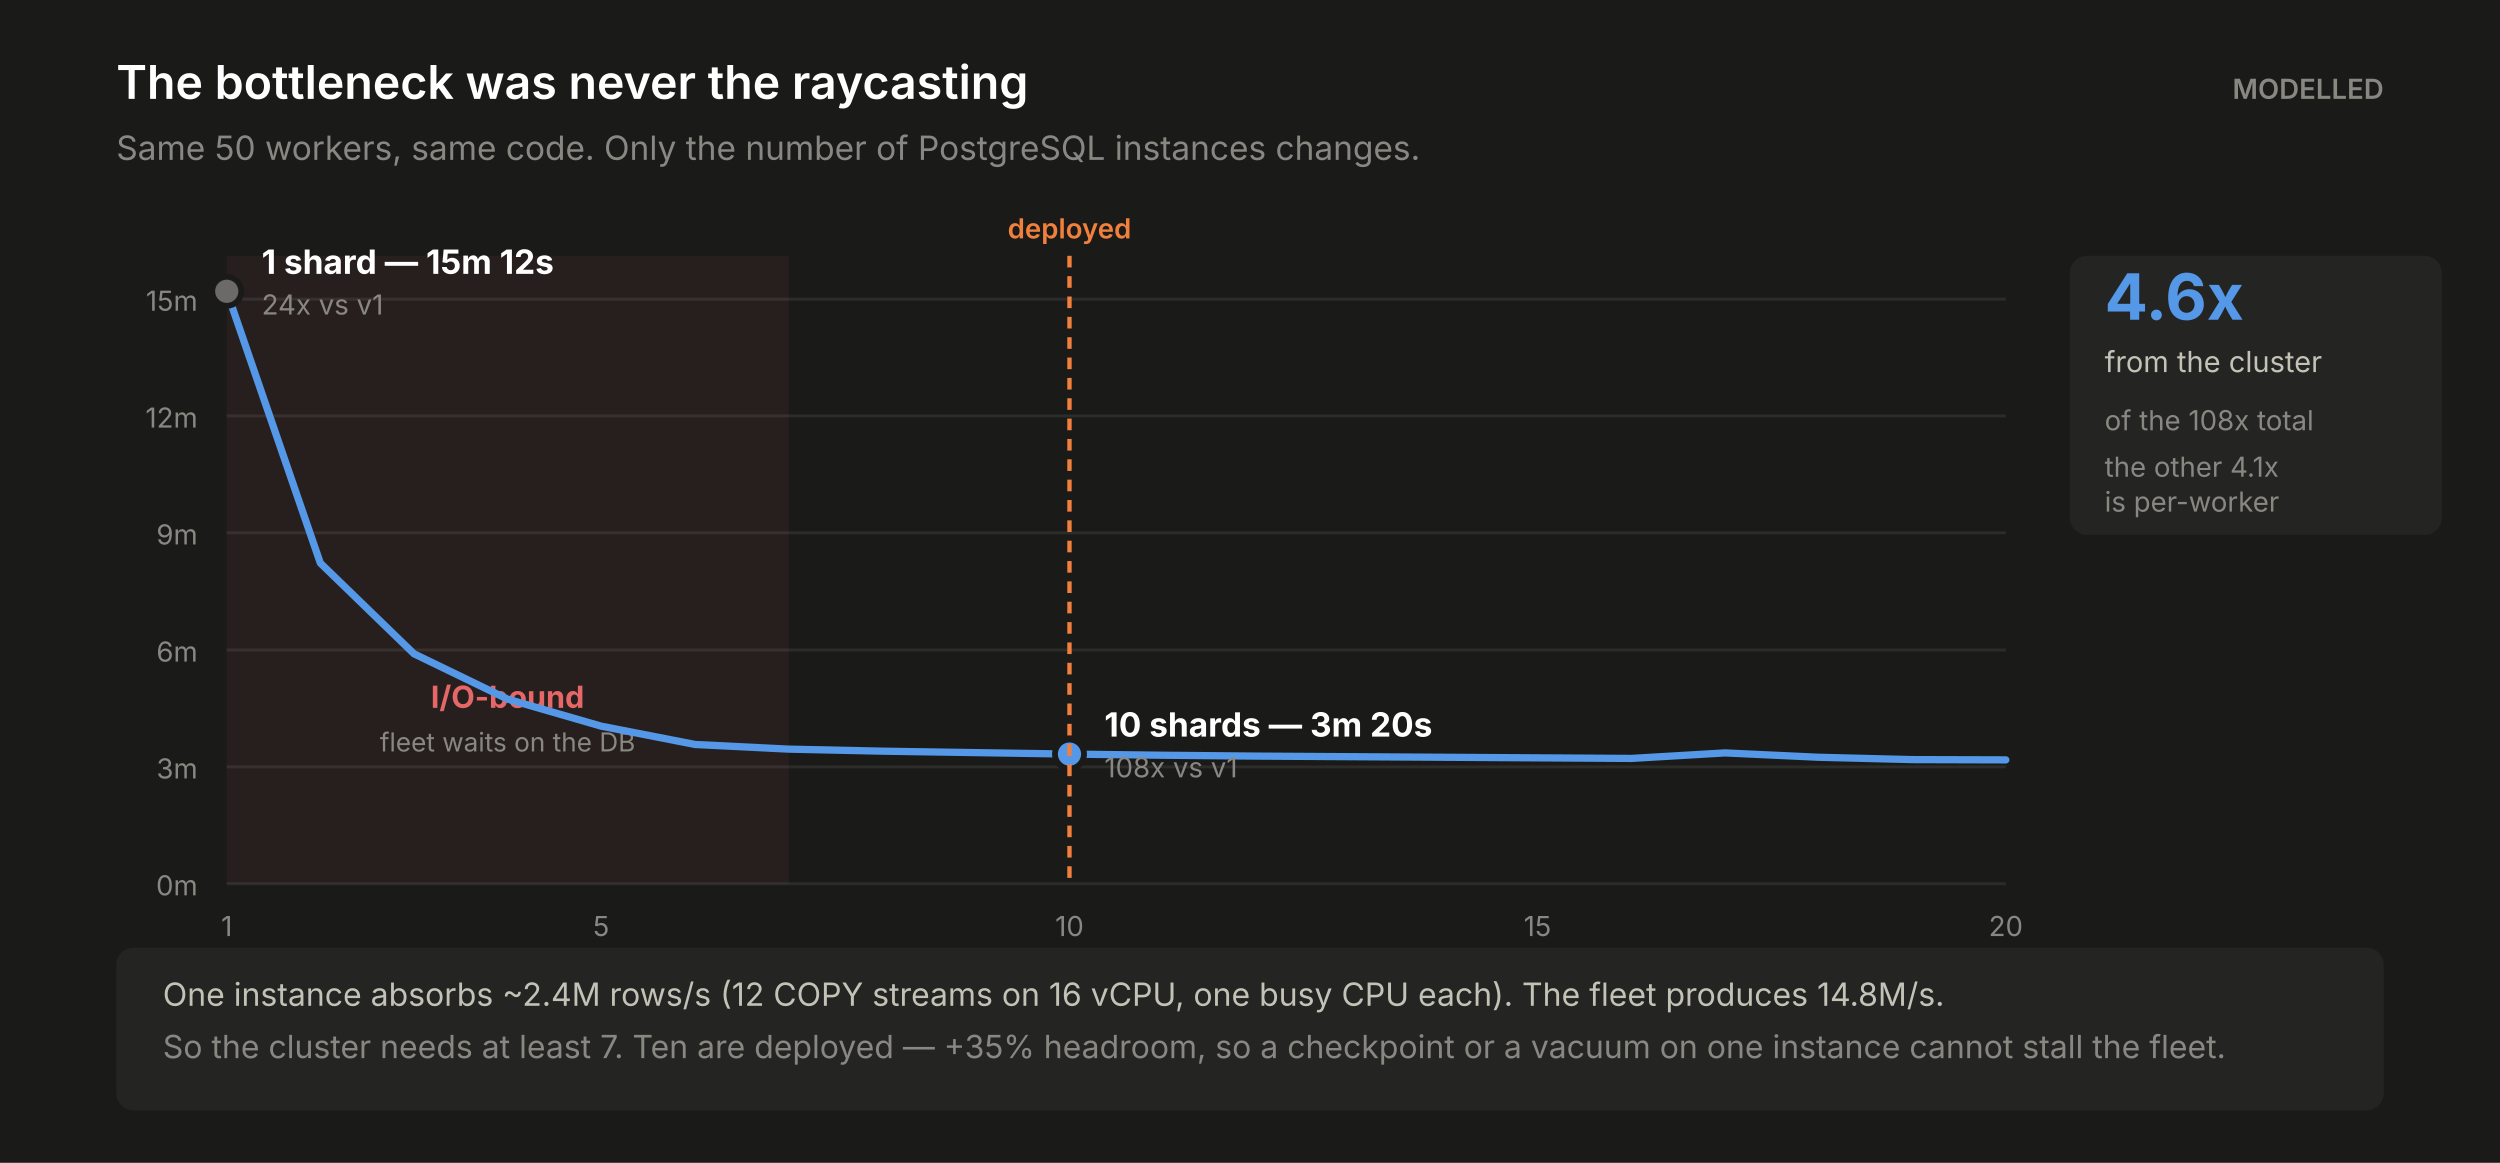
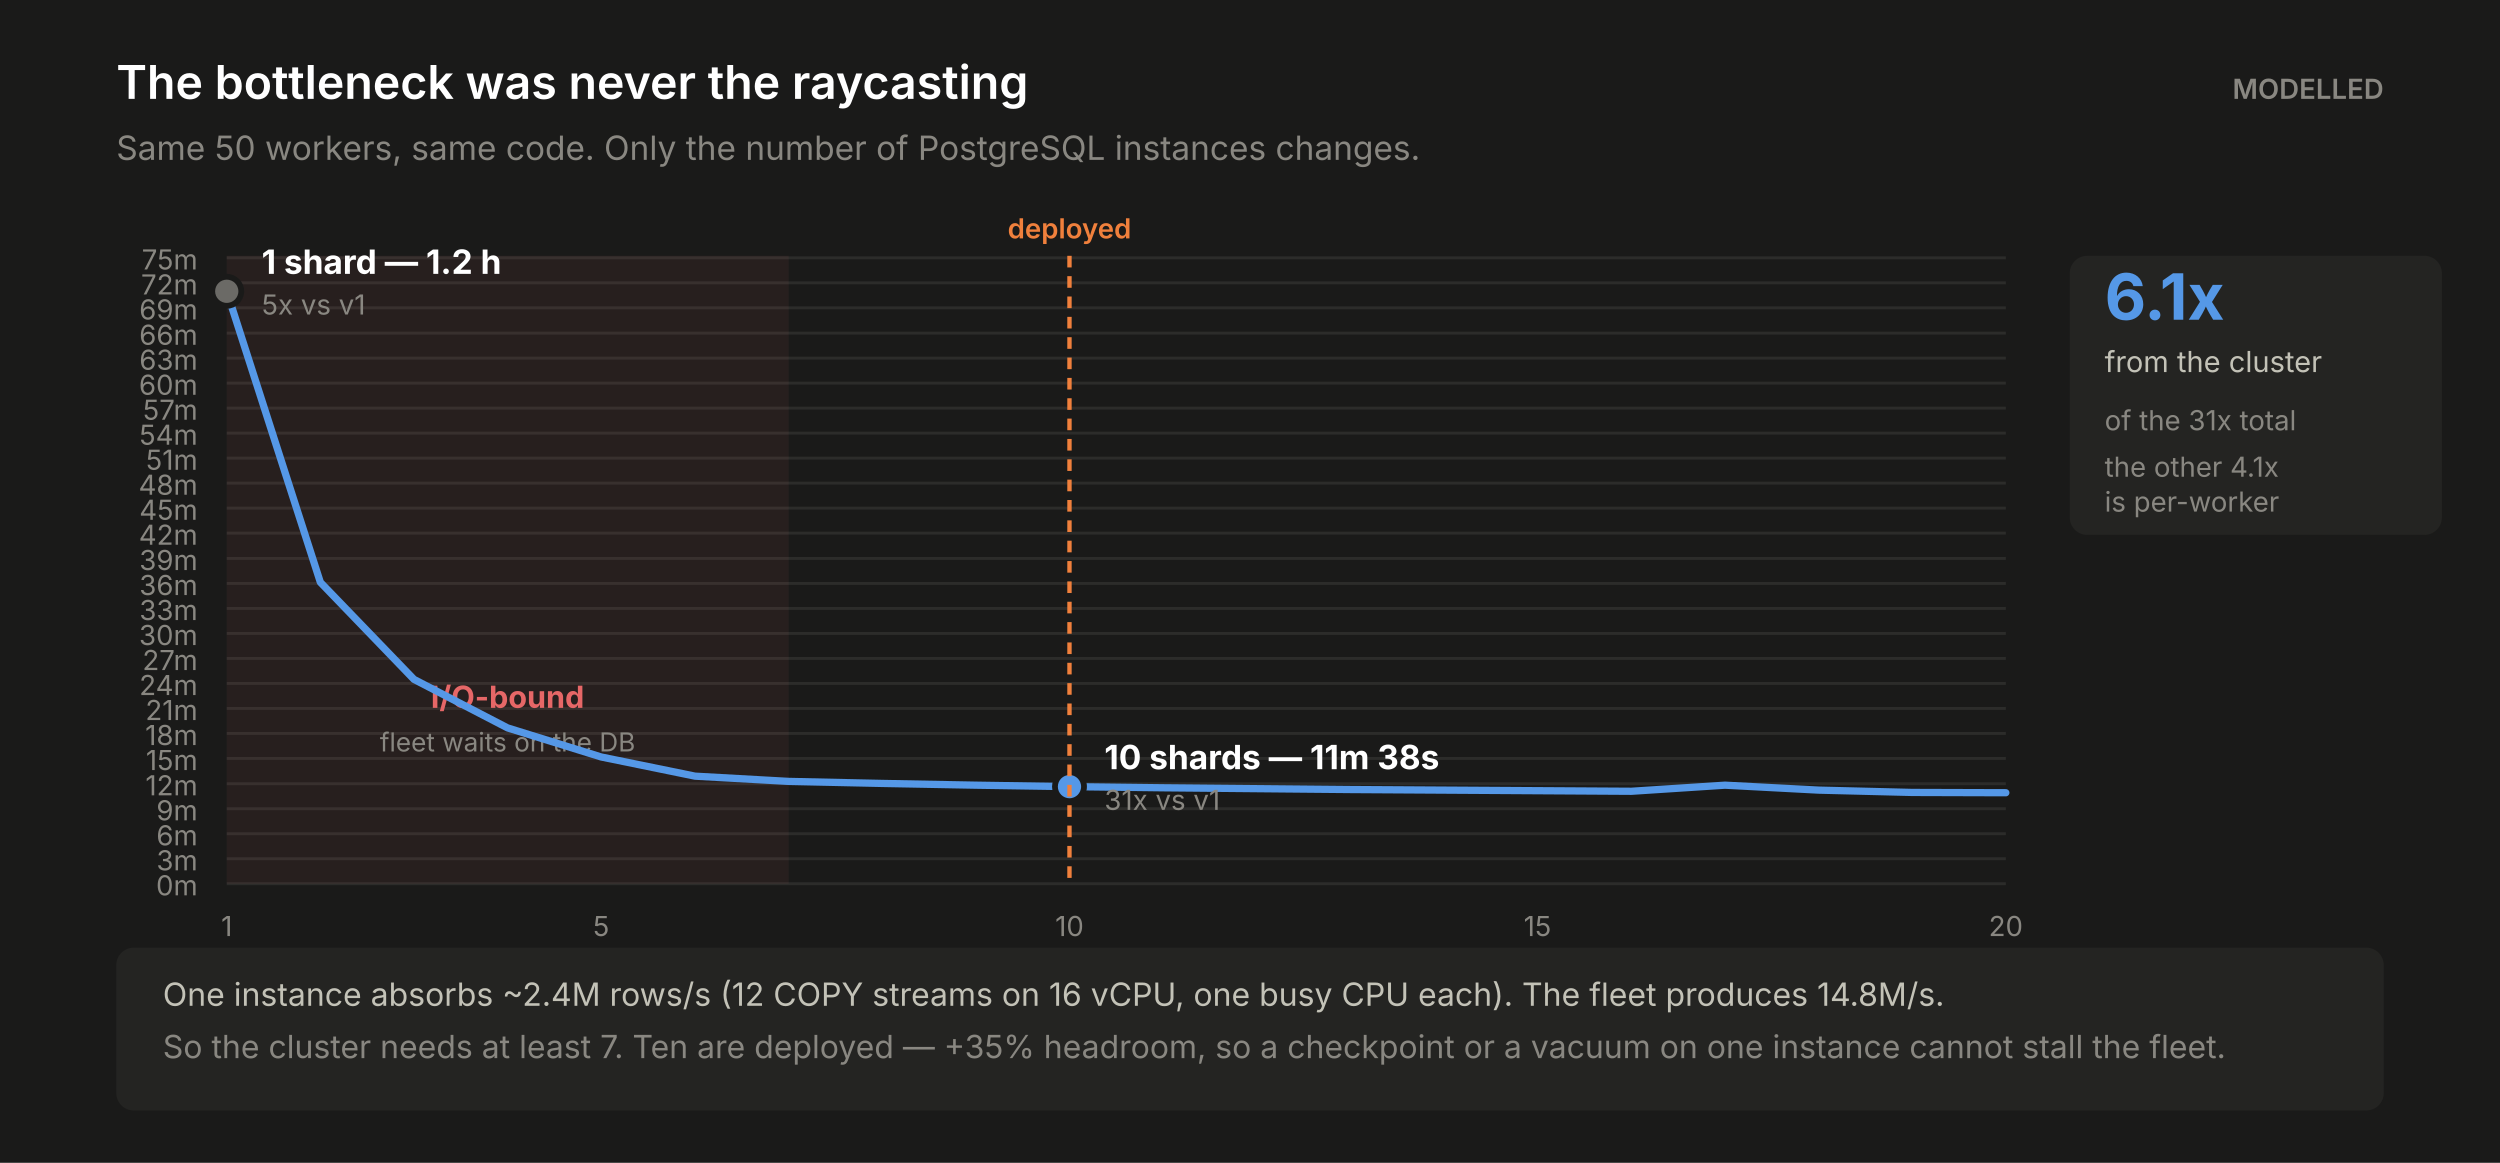
- <svg xmlns="http://www.w3.org/2000/svg" width="860" height="400" viewBox="0 0 860 400" role="img" aria-label="Wall clock against database shard count at a fixed 50 workers. One instance takes 15m 12s; ten take 3m 20s. Below eight shards the fleet is I/O-bound and waiting on the database.">
+ <svg xmlns="http://www.w3.org/2000/svg" width="860" height="400" viewBox="0 0 860 400" role="img" aria-label="Wall clock against database shard count at a fixed 50 workers. One instance takes 1.2 h; ten take 11m 38s. Below eight shards the fleet is I/O-bound and waiting on the database.">
  <rect width="860" height="400" fill="#1a1a19" />
  <text x="40.0" y="34.0" font-family="system-ui,-apple-system,'Segoe UI',sans-serif" font-size="16" font-weight="600" fill="#ffffff" text-anchor="start" style="font-variant-numeric:tabular-nums">The bottleneck was never the raycasting</text>
  <text x="40.0" y="55.0" font-family="system-ui,-apple-system,'Segoe UI',sans-serif" font-size="11.5" font-weight="400" fill="#898781" text-anchor="start" style="font-variant-numeric:tabular-nums">Same 50 workers, same code. Only the number of PostgreSQL instances changes.</text>
  <text x="820.0" y="34.0" font-family="system-ui,-apple-system,'Segoe UI',sans-serif" font-size="9.5" font-weight="600" fill="#898781" text-anchor="end" style="font-variant-numeric:tabular-nums">MODELLED</text>
  <line x1="78.0" y1="304.0" x2="690.0" y2="304.0" stroke="#2c2c2a" stroke-width="1" stroke-linecap="butt" />
  <text x="68.0" y="308.0" font-family="system-ui,-apple-system,'Segoe UI',sans-serif" font-size="9.5" font-weight="400" fill="#898781" text-anchor="end" style="font-variant-numeric:tabular-nums">0m</text>
-   <line x1="78.0" y1="263.8" x2="690.0" y2="263.8" stroke="#2c2c2a" stroke-width="1" stroke-linecap="butt" />
-   <text x="68.0" y="267.8" font-family="system-ui,-apple-system,'Segoe UI',sans-serif" font-size="9.5" font-weight="400" fill="#898781" text-anchor="end" style="font-variant-numeric:tabular-nums">3m</text>
-   <line x1="78.0" y1="223.6" x2="690.0" y2="223.6" stroke="#2c2c2a" stroke-width="1" stroke-linecap="butt" />
-   <text x="68.0" y="227.6" font-family="system-ui,-apple-system,'Segoe UI',sans-serif" font-size="9.5" font-weight="400" fill="#898781" text-anchor="end" style="font-variant-numeric:tabular-nums">6m</text>
-   <line x1="78.0" y1="183.3" x2="690.0" y2="183.3" stroke="#2c2c2a" stroke-width="1" stroke-linecap="butt" />
-   <text x="68.0" y="187.3" font-family="system-ui,-apple-system,'Segoe UI',sans-serif" font-size="9.5" font-weight="400" fill="#898781" text-anchor="end" style="font-variant-numeric:tabular-nums">9m</text>
-   <line x1="78.0" y1="143.1" x2="690.0" y2="143.1" stroke="#2c2c2a" stroke-width="1" stroke-linecap="butt" />
-   <text x="68.0" y="147.1" font-family="system-ui,-apple-system,'Segoe UI',sans-serif" font-size="9.5" font-weight="400" fill="#898781" text-anchor="end" style="font-variant-numeric:tabular-nums">12m</text>
-   <line x1="78.0" y1="102.9" x2="690.0" y2="102.9" stroke="#2c2c2a" stroke-width="1" stroke-linecap="butt" />
-   <text x="68.0" y="106.9" font-family="system-ui,-apple-system,'Segoe UI',sans-serif" font-size="9.5" font-weight="400" fill="#898781" text-anchor="end" style="font-variant-numeric:tabular-nums">15m</text>
+   <line x1="78.0" y1="295.4" x2="690.0" y2="295.4" stroke="#2c2c2a" stroke-width="1" stroke-linecap="butt" />
+   <text x="68.0" y="299.4" font-family="system-ui,-apple-system,'Segoe UI',sans-serif" font-size="9.5" font-weight="400" fill="#898781" text-anchor="end" style="font-variant-numeric:tabular-nums">3m</text>
+   <line x1="78.0" y1="286.8" x2="690.0" y2="286.8" stroke="#2c2c2a" stroke-width="1" stroke-linecap="butt" />
+   <text x="68.0" y="290.8" font-family="system-ui,-apple-system,'Segoe UI',sans-serif" font-size="9.5" font-weight="400" fill="#898781" text-anchor="end" style="font-variant-numeric:tabular-nums">6m</text>
+   <line x1="78.0" y1="278.2" x2="690.0" y2="278.2" stroke="#2c2c2a" stroke-width="1" stroke-linecap="butt" />
+   <text x="68.0" y="282.2" font-family="system-ui,-apple-system,'Segoe UI',sans-serif" font-size="9.5" font-weight="400" fill="#898781" text-anchor="end" style="font-variant-numeric:tabular-nums">9m</text>
+   <line x1="78.0" y1="269.6" x2="690.0" y2="269.6" stroke="#2c2c2a" stroke-width="1" stroke-linecap="butt" />
+   <text x="68.0" y="273.6" font-family="system-ui,-apple-system,'Segoe UI',sans-serif" font-size="9.5" font-weight="400" fill="#898781" text-anchor="end" style="font-variant-numeric:tabular-nums">12m</text>
+   <line x1="78.0" y1="260.9" x2="690.0" y2="260.9" stroke="#2c2c2a" stroke-width="1" stroke-linecap="butt" />
+   <text x="68.0" y="264.9" font-family="system-ui,-apple-system,'Segoe UI',sans-serif" font-size="9.5" font-weight="400" fill="#898781" text-anchor="end" style="font-variant-numeric:tabular-nums">15m</text>
+   <line x1="78.0" y1="252.3" x2="690.0" y2="252.3" stroke="#2c2c2a" stroke-width="1" stroke-linecap="butt" />
+   <text x="68.0" y="256.3" font-family="system-ui,-apple-system,'Segoe UI',sans-serif" font-size="9.5" font-weight="400" fill="#898781" text-anchor="end" style="font-variant-numeric:tabular-nums">18m</text>
+   <line x1="78.0" y1="243.7" x2="690.0" y2="243.7" stroke="#2c2c2a" stroke-width="1" stroke-linecap="butt" />
+   <text x="68.0" y="247.7" font-family="system-ui,-apple-system,'Segoe UI',sans-serif" font-size="9.5" font-weight="400" fill="#898781" text-anchor="end" style="font-variant-numeric:tabular-nums">21m</text>
+   <line x1="78.0" y1="235.1" x2="690.0" y2="235.1" stroke="#2c2c2a" stroke-width="1" stroke-linecap="butt" />
+   <text x="68.0" y="239.1" font-family="system-ui,-apple-system,'Segoe UI',sans-serif" font-size="9.5" font-weight="400" fill="#898781" text-anchor="end" style="font-variant-numeric:tabular-nums">24m</text>
+   <line x1="78.0" y1="226.5" x2="690.0" y2="226.5" stroke="#2c2c2a" stroke-width="1" stroke-linecap="butt" />
+   <text x="68.0" y="230.5" font-family="system-ui,-apple-system,'Segoe UI',sans-serif" font-size="9.5" font-weight="400" fill="#898781" text-anchor="end" style="font-variant-numeric:tabular-nums">27m</text>
+   <line x1="78.0" y1="217.9" x2="690.0" y2="217.9" stroke="#2c2c2a" stroke-width="1" stroke-linecap="butt" />
+   <text x="68.0" y="221.9" font-family="system-ui,-apple-system,'Segoe UI',sans-serif" font-size="9.5" font-weight="400" fill="#898781" text-anchor="end" style="font-variant-numeric:tabular-nums">30m</text>
+   <line x1="78.0" y1="209.3" x2="690.0" y2="209.3" stroke="#2c2c2a" stroke-width="1" stroke-linecap="butt" />
+   <text x="68.0" y="213.3" font-family="system-ui,-apple-system,'Segoe UI',sans-serif" font-size="9.5" font-weight="400" fill="#898781" text-anchor="end" style="font-variant-numeric:tabular-nums">33m</text>
+   <line x1="78.0" y1="200.7" x2="690.0" y2="200.7" stroke="#2c2c2a" stroke-width="1" stroke-linecap="butt" />
+   <text x="68.0" y="204.7" font-family="system-ui,-apple-system,'Segoe UI',sans-serif" font-size="9.5" font-weight="400" fill="#898781" text-anchor="end" style="font-variant-numeric:tabular-nums">36m</text>
+   <line x1="78.0" y1="192.1" x2="690.0" y2="192.1" stroke="#2c2c2a" stroke-width="1" stroke-linecap="butt" />
+   <text x="68.0" y="196.1" font-family="system-ui,-apple-system,'Segoe UI',sans-serif" font-size="9.5" font-weight="400" fill="#898781" text-anchor="end" style="font-variant-numeric:tabular-nums">39m</text>
+   <line x1="78.0" y1="183.4" x2="690.0" y2="183.4" stroke="#2c2c2a" stroke-width="1" stroke-linecap="butt" />
+   <text x="68.0" y="187.4" font-family="system-ui,-apple-system,'Segoe UI',sans-serif" font-size="9.5" font-weight="400" fill="#898781" text-anchor="end" style="font-variant-numeric:tabular-nums">42m</text>
+   <line x1="78.0" y1="174.8" x2="690.0" y2="174.8" stroke="#2c2c2a" stroke-width="1" stroke-linecap="butt" />
+   <text x="68.0" y="178.8" font-family="system-ui,-apple-system,'Segoe UI',sans-serif" font-size="9.5" font-weight="400" fill="#898781" text-anchor="end" style="font-variant-numeric:tabular-nums">45m</text>
+   <line x1="78.0" y1="166.2" x2="690.0" y2="166.2" stroke="#2c2c2a" stroke-width="1" stroke-linecap="butt" />
+   <text x="68.0" y="170.2" font-family="system-ui,-apple-system,'Segoe UI',sans-serif" font-size="9.5" font-weight="400" fill="#898781" text-anchor="end" style="font-variant-numeric:tabular-nums">48m</text>
+   <line x1="78.0" y1="157.6" x2="690.0" y2="157.6" stroke="#2c2c2a" stroke-width="1" stroke-linecap="butt" />
+   <text x="68.0" y="161.6" font-family="system-ui,-apple-system,'Segoe UI',sans-serif" font-size="9.5" font-weight="400" fill="#898781" text-anchor="end" style="font-variant-numeric:tabular-nums">51m</text>
+   <line x1="78.0" y1="149.0" x2="690.0" y2="149.0" stroke="#2c2c2a" stroke-width="1" stroke-linecap="butt" />
+   <text x="68.0" y="153.0" font-family="system-ui,-apple-system,'Segoe UI',sans-serif" font-size="9.5" font-weight="400" fill="#898781" text-anchor="end" style="font-variant-numeric:tabular-nums">54m</text>
+   <line x1="78.0" y1="140.4" x2="690.0" y2="140.4" stroke="#2c2c2a" stroke-width="1" stroke-linecap="butt" />
+   <text x="68.0" y="144.4" font-family="system-ui,-apple-system,'Segoe UI',sans-serif" font-size="9.5" font-weight="400" fill="#898781" text-anchor="end" style="font-variant-numeric:tabular-nums">57m</text>
+   <line x1="78.0" y1="131.8" x2="690.0" y2="131.8" stroke="#2c2c2a" stroke-width="1" stroke-linecap="butt" />
+   <text x="68.0" y="135.8" font-family="system-ui,-apple-system,'Segoe UI',sans-serif" font-size="9.5" font-weight="400" fill="#898781" text-anchor="end" style="font-variant-numeric:tabular-nums">60m</text>
+   <line x1="78.0" y1="123.2" x2="690.0" y2="123.2" stroke="#2c2c2a" stroke-width="1" stroke-linecap="butt" />
+   <text x="68.0" y="127.2" font-family="system-ui,-apple-system,'Segoe UI',sans-serif" font-size="9.5" font-weight="400" fill="#898781" text-anchor="end" style="font-variant-numeric:tabular-nums">63m</text>
+   <line x1="78.0" y1="114.6" x2="690.0" y2="114.6" stroke="#2c2c2a" stroke-width="1" stroke-linecap="butt" />
+   <text x="68.0" y="118.6" font-family="system-ui,-apple-system,'Segoe UI',sans-serif" font-size="9.5" font-weight="400" fill="#898781" text-anchor="end" style="font-variant-numeric:tabular-nums">66m</text>
+   <line x1="78.0" y1="105.9" x2="690.0" y2="105.9" stroke="#2c2c2a" stroke-width="1" stroke-linecap="butt" />
+   <text x="68.0" y="109.9" font-family="system-ui,-apple-system,'Segoe UI',sans-serif" font-size="9.5" font-weight="400" fill="#898781" text-anchor="end" style="font-variant-numeric:tabular-nums">69m</text>
+   <line x1="78.0" y1="97.3" x2="690.0" y2="97.3" stroke="#2c2c2a" stroke-width="1" stroke-linecap="butt" />
+   <text x="68.0" y="101.3" font-family="system-ui,-apple-system,'Segoe UI',sans-serif" font-size="9.5" font-weight="400" fill="#898781" text-anchor="end" style="font-variant-numeric:tabular-nums">72m</text>
+   <line x1="78.0" y1="88.7" x2="690.0" y2="88.7" stroke="#2c2c2a" stroke-width="1" stroke-linecap="butt" />
+   <text x="68.0" y="92.7" font-family="system-ui,-apple-system,'Segoe UI',sans-serif" font-size="9.5" font-weight="400" fill="#898781" text-anchor="end" style="font-variant-numeric:tabular-nums">75m</text>
  <text x="78.0" y="322.0" font-family="system-ui,-apple-system,'Segoe UI',sans-serif" font-size="9.5" font-weight="400" fill="#898781" text-anchor="middle" style="font-variant-numeric:tabular-nums">1</text>
  <text x="206.8" y="322.0" font-family="system-ui,-apple-system,'Segoe UI',sans-serif" font-size="9.5" font-weight="400" fill="#898781" text-anchor="middle" style="font-variant-numeric:tabular-nums">5</text>
  <text x="367.9" y="322.0" font-family="system-ui,-apple-system,'Segoe UI',sans-serif" font-size="9.5" font-weight="400" fill="#898781" text-anchor="middle" style="font-variant-numeric:tabular-nums">10</text>
  <text x="528.9" y="322.0" font-family="system-ui,-apple-system,'Segoe UI',sans-serif" font-size="9.5" font-weight="400" fill="#898781" text-anchor="middle" style="font-variant-numeric:tabular-nums">15</text>
  <text x="690.0" y="322.0" font-family="system-ui,-apple-system,'Segoe UI',sans-serif" font-size="9.5" font-weight="400" fill="#898781" text-anchor="middle" style="font-variant-numeric:tabular-nums">20</text>
  <text x="384.0" y="342.0" font-family="system-ui,-apple-system,'Segoe UI',sans-serif" font-size="10.5" font-weight="400" fill="#c3c2b7" text-anchor="middle" style="font-variant-numeric:tabular-nums">database shards</text>
  <rect x="78.0" y="88.0" width="193.3" height="216.0" rx="0" fill="#e66767" opacity="0.07" />
  <text x="174.6" y="243.5" font-family="system-ui,-apple-system,'Segoe UI',sans-serif" font-size="10.5" font-weight="700" fill="#e66767" text-anchor="middle" style="font-variant-numeric:tabular-nums">I/O-bound</text>
  <text x="174.6" y="258.5" font-family="system-ui,-apple-system,'Segoe UI',sans-serif" font-size="9" font-weight="400" fill="#898781" text-anchor="middle" style="font-variant-numeric:tabular-nums">fleet waits on the DB</text>
-   <path d="M 78.0 100.2 L 110.2 193.7 L 142.4 224.9 L 174.6 240.5 L 206.8 249.8 L 239.1 256.1 L 271.3 257.7 L 303.5 258.4 L 335.7 258.9 L 367.9 259.4 L 400.1 259.8 L 432.3 260.1 L 464.5 260.3 L 496.7 260.5 L 528.9 260.7 L 561.2 260.9 L 593.4 259.0 L 625.6 260.5 L 657.8 261.3 L 690.0 261.4" fill="none" stroke="#5598e7" stroke-width="2.5" stroke-linejoin="round" stroke-linecap="round" />
+   <path d="M 78.0 100.2 L 110.2 200.3 L 142.4 233.7 L 174.6 250.4 L 206.8 260.4 L 239.1 267.0 L 271.3 268.8 L 303.5 269.5 L 335.7 270.1 L 367.9 270.6 L 400.1 271.0 L 432.3 271.3 L 464.5 271.6 L 496.7 271.8 L 528.9 272.0 L 561.2 272.2 L 593.4 270.1 L 625.6 271.8 L 657.8 272.6 L 690.0 272.7" fill="none" stroke="#5598e7" stroke-width="2.5" stroke-linejoin="round" stroke-linecap="round" />
  <circle cx="78.0" cy="100.2" r="5" fill="#6b6a66" stroke="#1a1a19" stroke-width="2" />
-   <text x="90.0" y="94.2" font-family="system-ui,-apple-system,'Segoe UI',sans-serif" font-size="11.5" font-weight="700" fill="#ffffff" text-anchor="start" style="font-variant-numeric:tabular-nums">1 shard — 15m 12s</text>
-   <text x="90.0" y="108.2" font-family="system-ui,-apple-system,'Segoe UI',sans-serif" font-size="9.5" font-weight="400" fill="#898781" text-anchor="start" style="font-variant-numeric:tabular-nums">24x vs v1</text>
-   <circle cx="367.9" cy="259.4" r="5" fill="#5598e7" stroke="#1a1a19" stroke-width="2" />
-   <text x="379.9" y="253.4" font-family="system-ui,-apple-system,'Segoe UI',sans-serif" font-size="11.5" font-weight="700" fill="#ffffff" text-anchor="start" style="font-variant-numeric:tabular-nums">10 shards — 3m 20s</text>
-   <text x="379.9" y="267.4" font-family="system-ui,-apple-system,'Segoe UI',sans-serif" font-size="9.5" font-weight="400" fill="#898781" text-anchor="start" style="font-variant-numeric:tabular-nums">108x vs v1</text>
+   <text x="90.0" y="94.2" font-family="system-ui,-apple-system,'Segoe UI',sans-serif" font-size="11.5" font-weight="700" fill="#ffffff" text-anchor="start" style="font-variant-numeric:tabular-nums">1 shard — 1.2 h</text>
+   <text x="90.0" y="108.2" font-family="system-ui,-apple-system,'Segoe UI',sans-serif" font-size="9.5" font-weight="400" fill="#898781" text-anchor="start" style="font-variant-numeric:tabular-nums">5x vs v1</text>
+   <circle cx="367.9" cy="270.6" r="5" fill="#5598e7" stroke="#1a1a19" stroke-width="2" />
+   <text x="379.9" y="264.6" font-family="system-ui,-apple-system,'Segoe UI',sans-serif" font-size="11.5" font-weight="700" fill="#ffffff" text-anchor="start" style="font-variant-numeric:tabular-nums">10 shards — 11m 38s</text>
+   <text x="379.9" y="278.6" font-family="system-ui,-apple-system,'Segoe UI',sans-serif" font-size="9.5" font-weight="400" fill="#898781" text-anchor="start" style="font-variant-numeric:tabular-nums">31x vs v1</text>
  <line x1="367.9" y1="88.0" x2="367.9" y2="304.0" stroke="#f0803c" stroke-width="1.5" stroke-linecap="butt" stroke-dasharray="4 3" />
  <text x="367.9" y="82.0" font-family="system-ui,-apple-system,'Segoe UI',sans-serif" font-size="9.5" font-weight="600" fill="#f0803c" text-anchor="middle" style="font-variant-numeric:tabular-nums">deployed</text>
  <rect x="712.0" y="88.0" width="128.0" height="96.0" rx="6" fill="#242422" />
-   <text x="724.0" y="110.0" font-family="system-ui,-apple-system,'Segoe UI',sans-serif" font-size="22" font-weight="700" fill="#5598e7" text-anchor="start" style="font-variant-numeric:tabular-nums">4.6x</text>
+   <text x="724.0" y="110.0" font-family="system-ui,-apple-system,'Segoe UI',sans-serif" font-size="22" font-weight="700" fill="#5598e7" text-anchor="start" style="font-variant-numeric:tabular-nums">6.1x</text>
  <text x="724.0" y="128.0" font-family="system-ui,-apple-system,'Segoe UI',sans-serif" font-size="10" font-weight="400" fill="#c3c2b7" text-anchor="start" style="font-variant-numeric:tabular-nums">from the cluster</text>
-   <text x="724.0" y="148.0" font-family="system-ui,-apple-system,'Segoe UI',sans-serif" font-size="9.5" font-weight="400" fill="#898781" text-anchor="start" style="font-variant-numeric:tabular-nums">of the 108x total</text>
+   <text x="724.0" y="148.0" font-family="system-ui,-apple-system,'Segoe UI',sans-serif" font-size="9.5" font-weight="400" fill="#898781" text-anchor="start" style="font-variant-numeric:tabular-nums">of the 31x total</text>
  <text x="724.0" y="164.0" font-family="system-ui,-apple-system,'Segoe UI',sans-serif" font-size="9.5" font-weight="400" fill="#898781" text-anchor="start" style="font-variant-numeric:tabular-nums">the other 4.1x</text>
  <text x="724.0" y="176.0" font-family="system-ui,-apple-system,'Segoe UI',sans-serif" font-size="9.5" font-weight="400" fill="#898781" text-anchor="start" style="font-variant-numeric:tabular-nums">is per-worker</text>
  <rect x="40.0" y="326.0" width="780.0" height="56.0" rx="6" fill="#242422" />
  <text x="56.0" y="346.0" font-family="system-ui,-apple-system,'Segoe UI',sans-serif" font-size="11" font-weight="400" fill="#c3c2b7" text-anchor="start" style="font-variant-numeric:tabular-nums">One instance absorbs ~2.4M rows/s (12 COPY streams on 16 vCPU, one busy CPU each). The fleet produces 14.8M/s.</text>
  <text x="56.0" y="364.0" font-family="system-ui,-apple-system,'Segoe UI',sans-serif" font-size="11" font-weight="400" fill="#898781" text-anchor="start" style="font-variant-numeric:tabular-nums">So the cluster needs at least 7. Ten are deployed — +35% headroom, so a checkpoint or a vacuum on one instance cannot stall the fleet.</text>
</svg>
